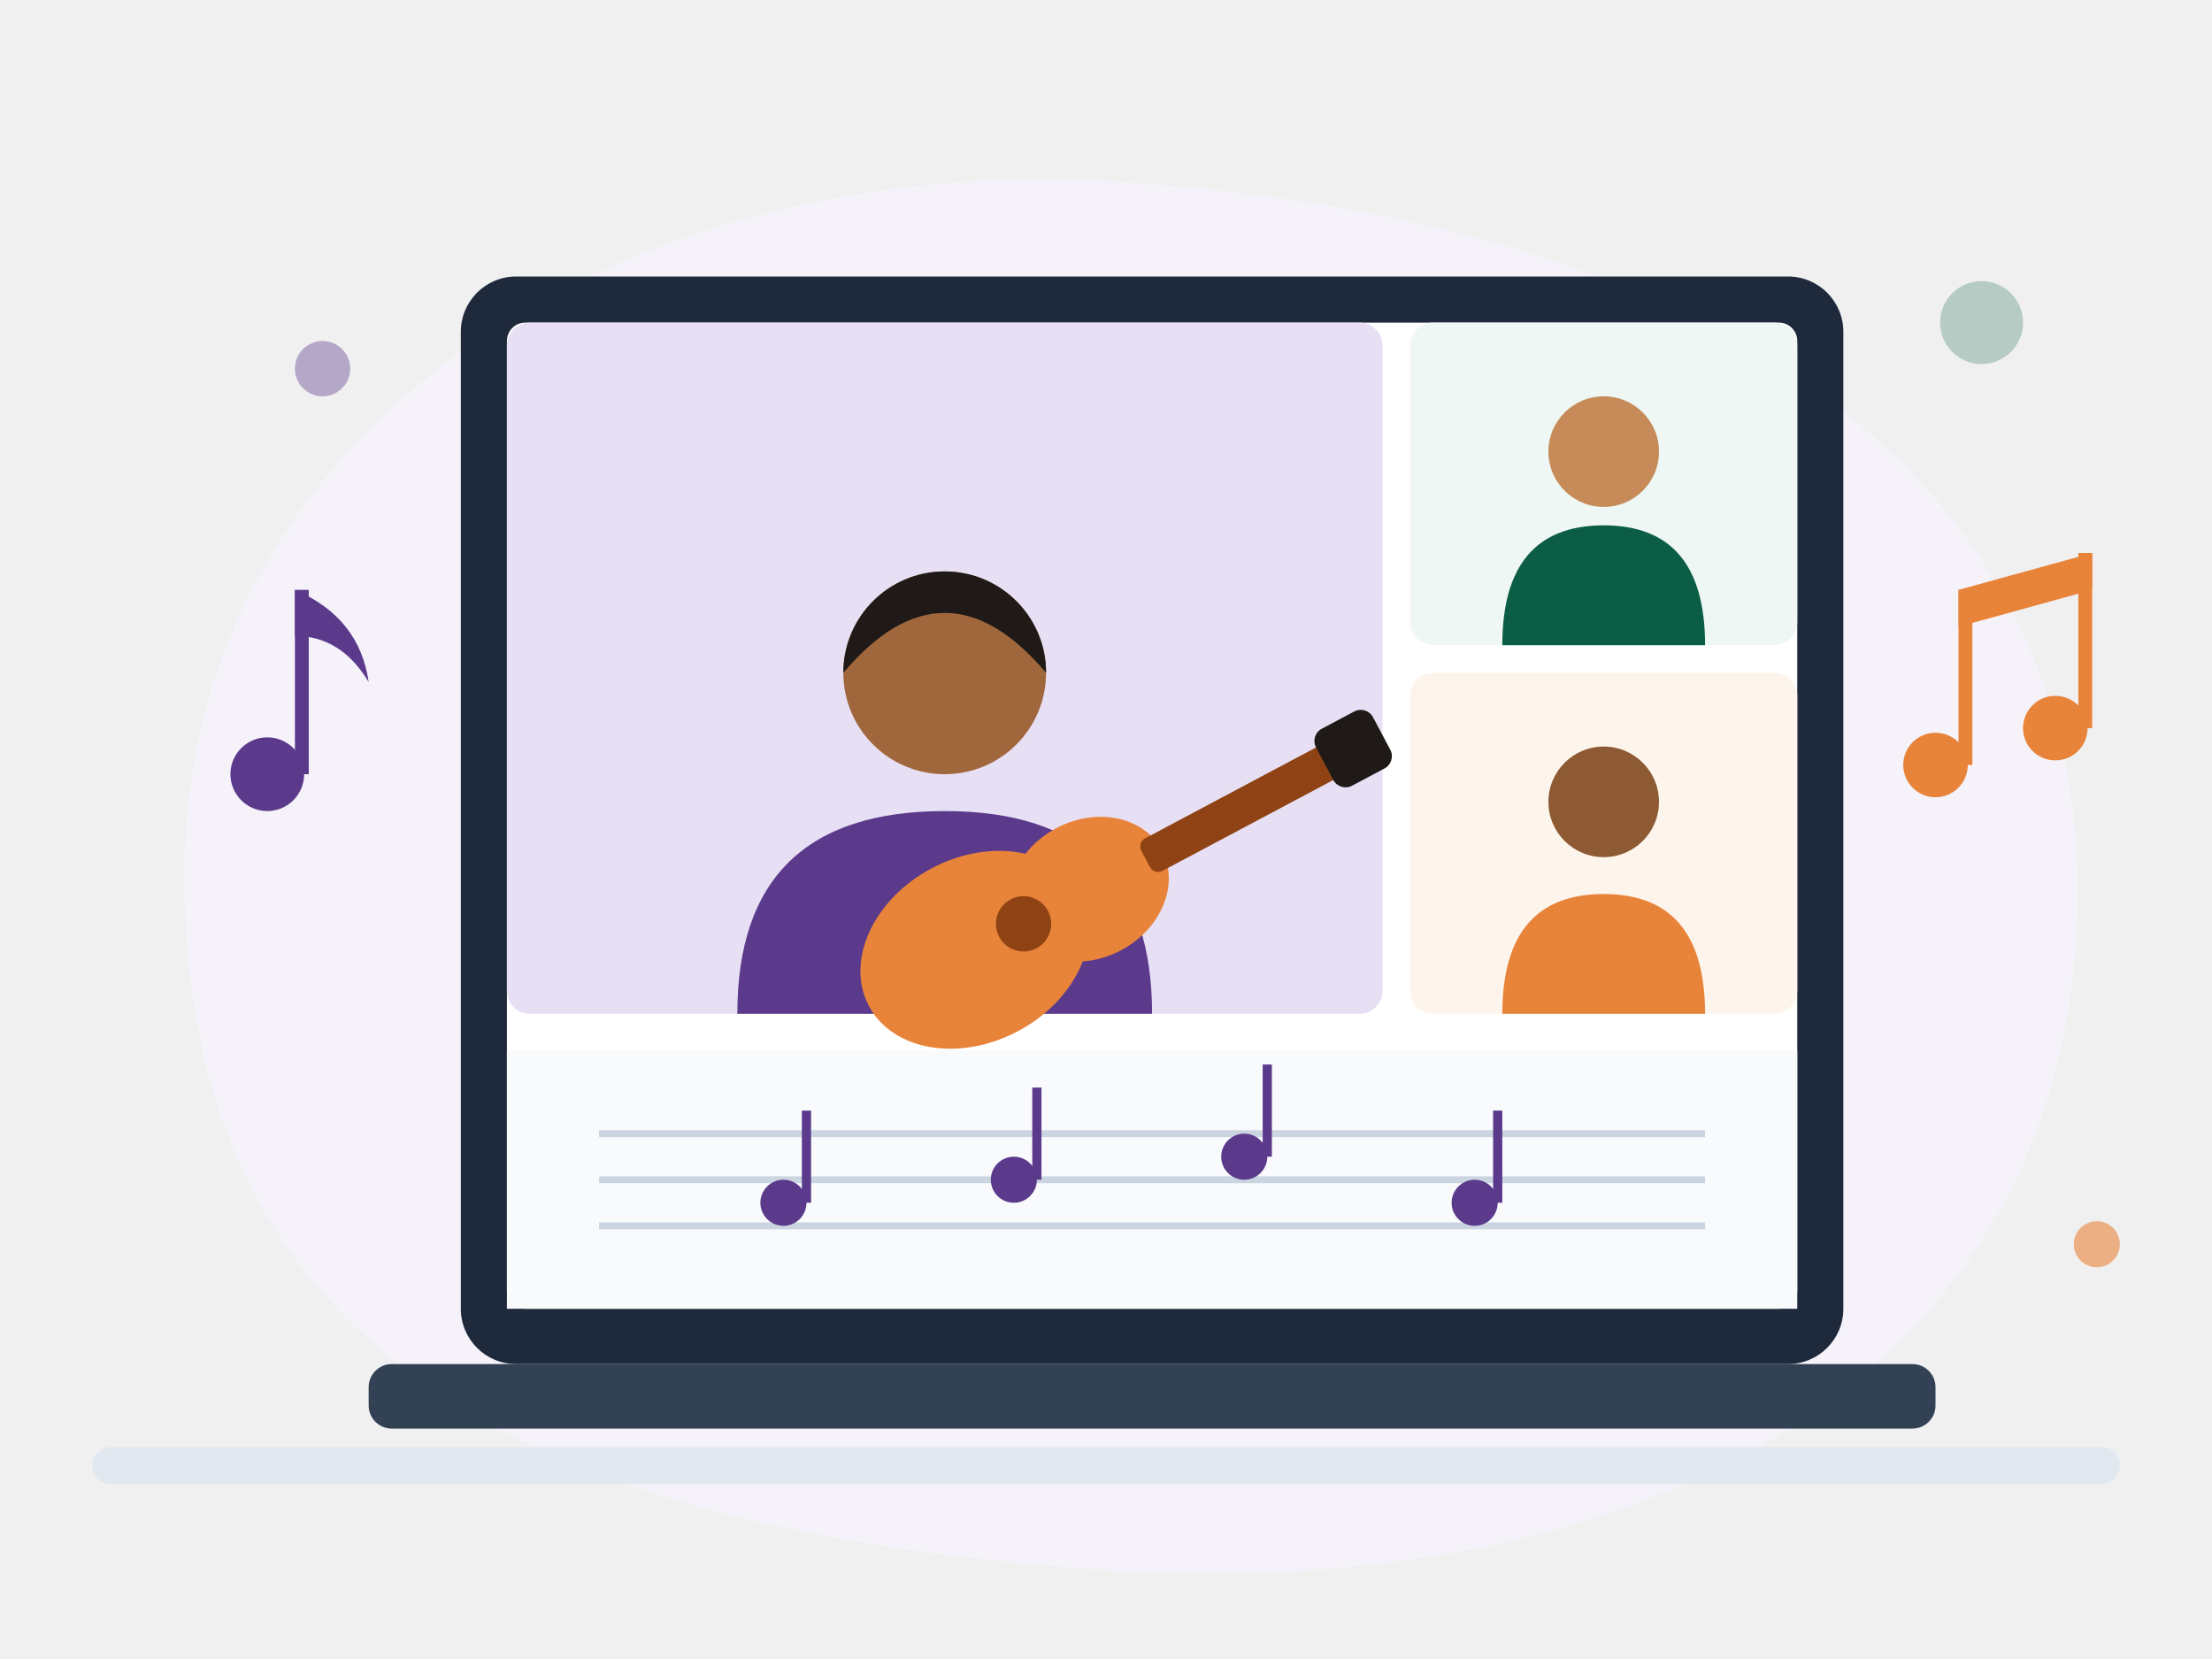
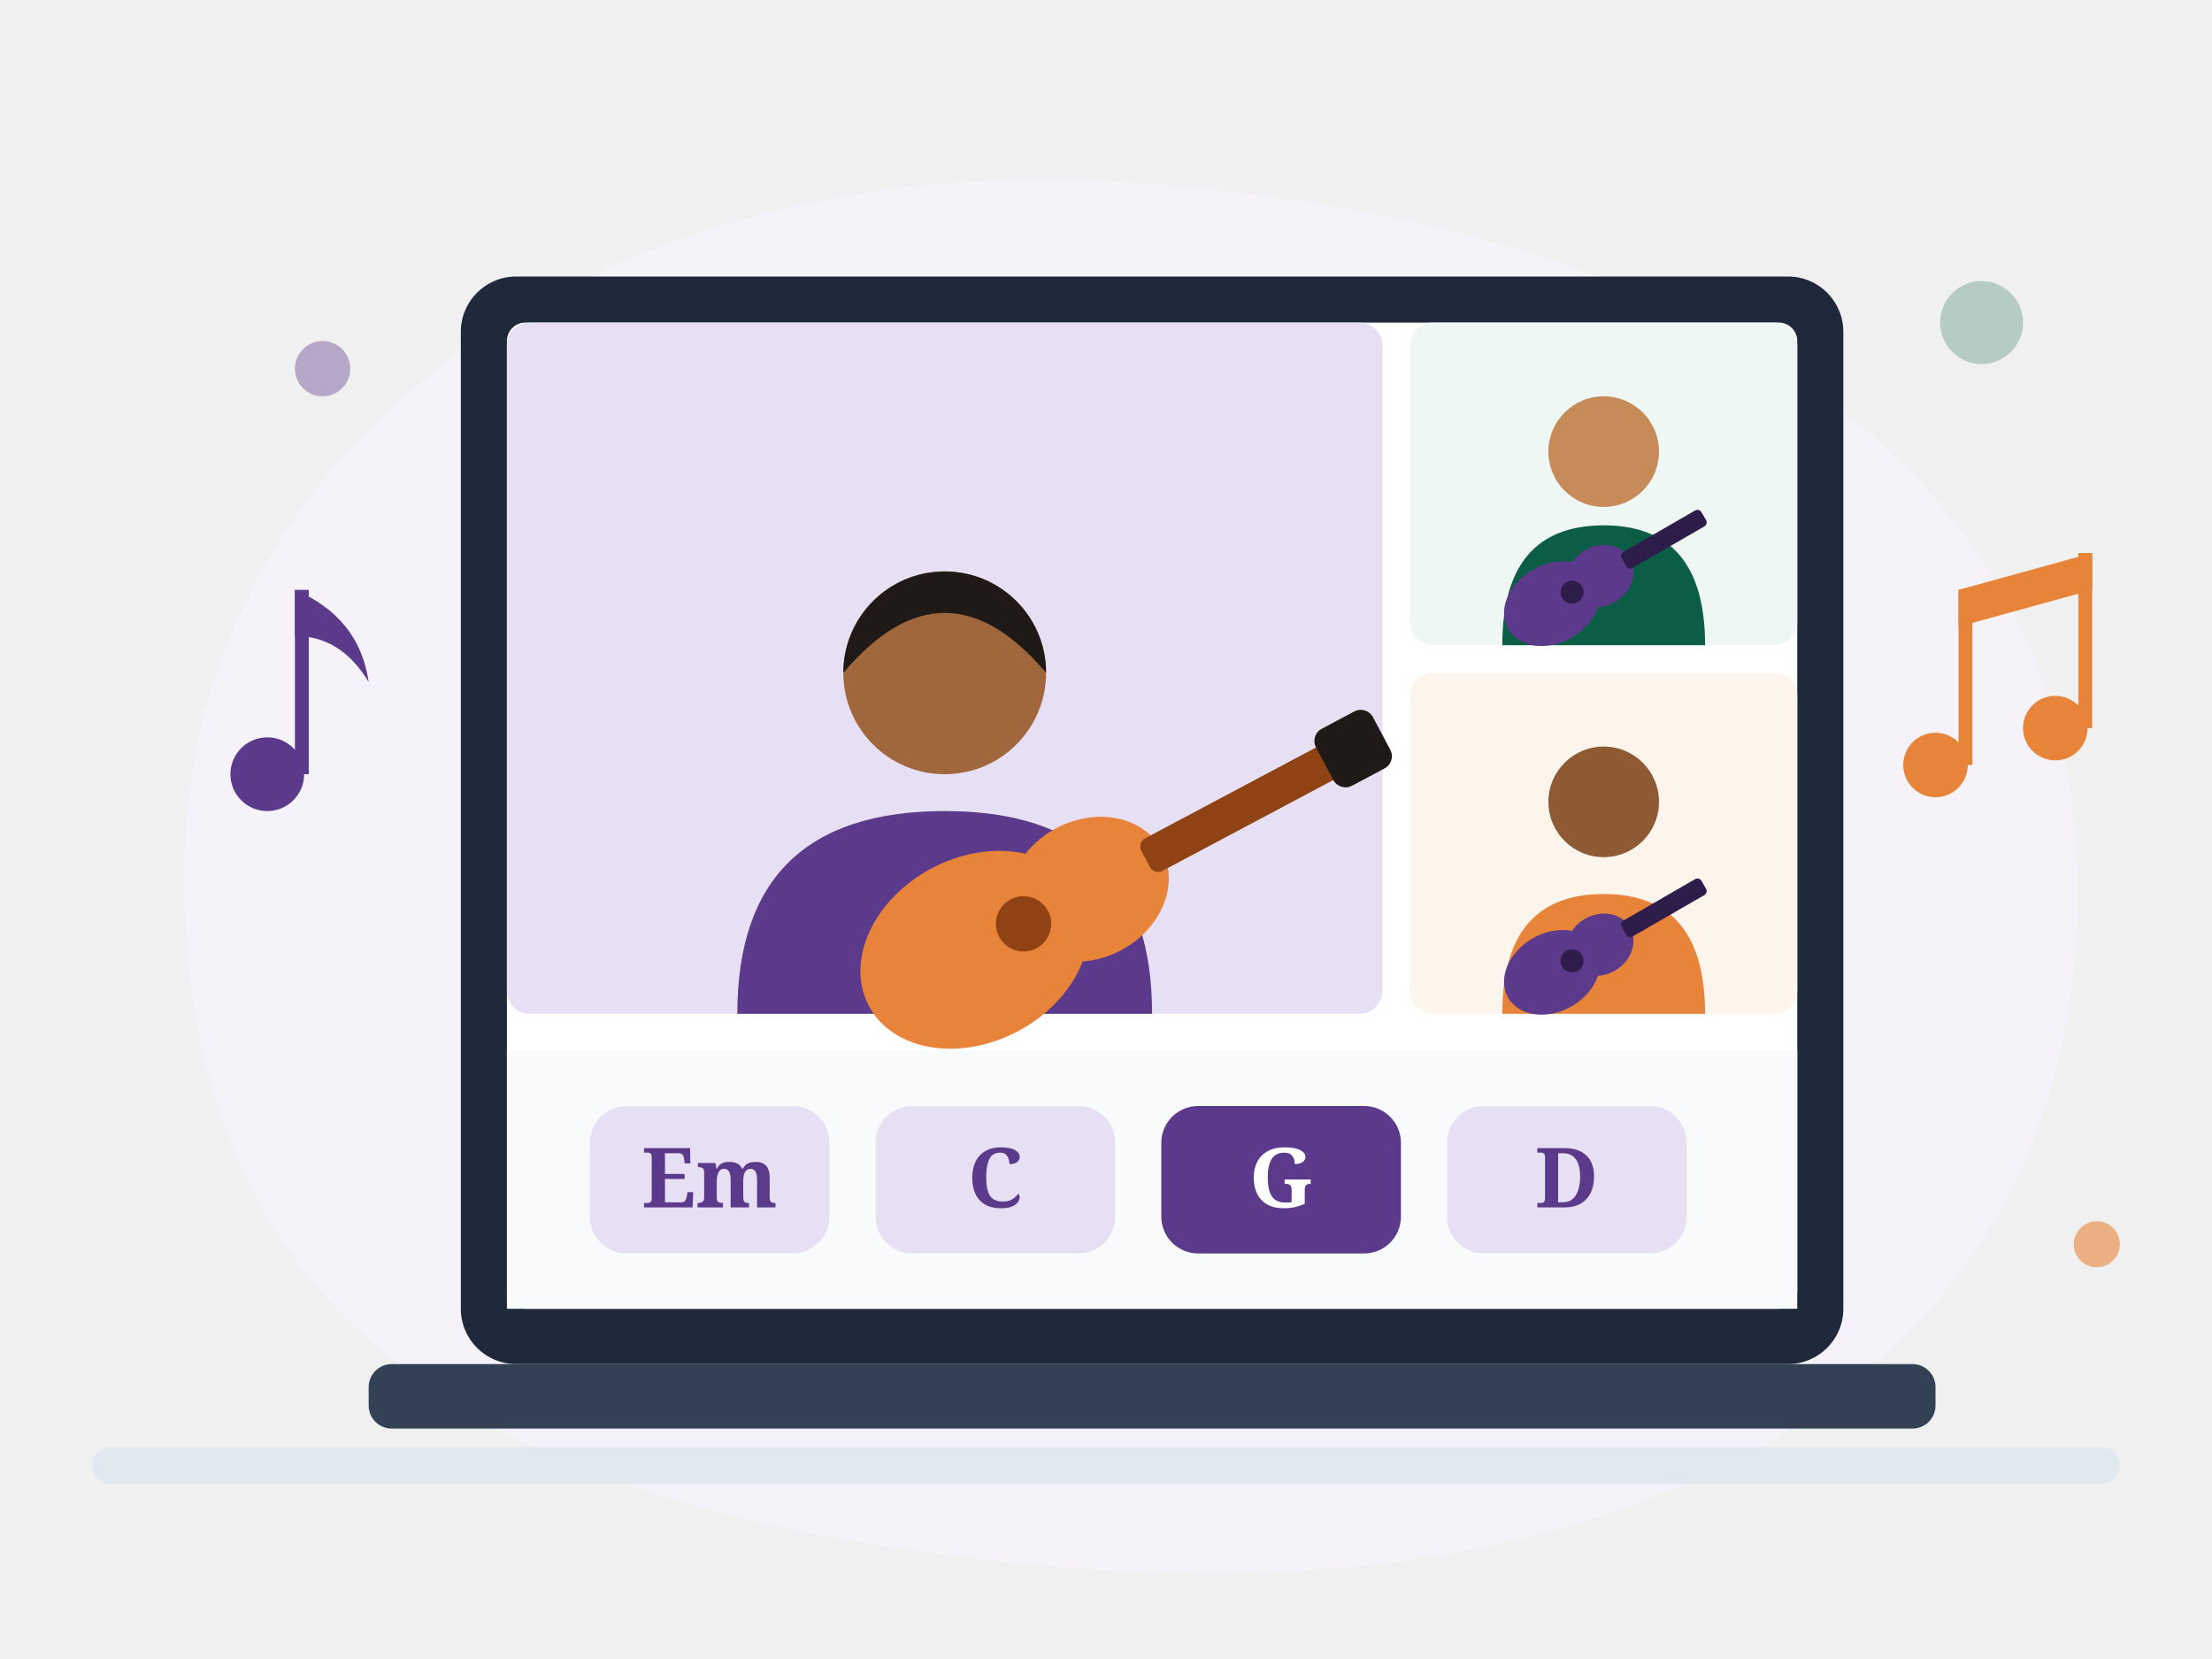
<svg xmlns="http://www.w3.org/2000/svg" viewBox="0 0 480 360" role="img" aria-labelledby="t">
  <path d="M40,190 C40,90 140,30 250,40 C380,50 460,110 450,210 C440,310 340,350 230,340 C110,330 40,290 40,190 z" fill="#F5F2FA" />
  <circle cx="70" cy="80" r="6" fill="#5B3A8C" opacity=".4" />
  <circle cx="430" cy="70" r="9" fill="#0B5D45" opacity=".25" />
  <circle cx="455" cy="270" r="5" fill="#E8833A" opacity=".6" />
  <rect x="20" y="314" width="440" height="8" rx="4" fill="#E2E8F0" />
  <rect x="100" y="60" width="300" height="236" rx="12" fill="#1E293B" />
  <rect x="110" y="70" width="280" height="214" rx="4" fill="#fff" />
  <rect x="110" y="70" width="190" height="150" rx="5" fill="#E7DFF4" />
  <path d="M160,220 q0,-44 45,-44 q45,0 45,44 z" fill="#5B3A8C" />
  <circle cx="205" cy="146" r="22" fill="#A0673D" />
  <path d="M183,146 a22,22 0 0 1 44,0 q-11,-13 -22,-13 q-11,0 -22,13 z" fill="#1F1A17" />
  <g transform="rotate(-28 222 196)">
    <ellipse cx="208" cy="200" rx="26" ry="20" fill="#E8833A" />
    <ellipse cx="236" cy="200" rx="18" ry="15" fill="#E8833A" />
    <circle cx="220" cy="200" r="6" fill="#8F4314" />
    <rect x="250" y="196" width="46" height="8" rx="2" fill="#8F4314" />
    <rect x="294" y="193" width="14" height="14" rx="3" fill="#1F1A17" />
  </g>
  <rect x="306" y="70" width="84" height="70" rx="5" fill="#EEF7F3" />
  <circle cx="348" cy="98" r="12" fill="#C68B59" />
  <path d="M326,140 q0,-26 22,-26 q22,0 22,26 z" fill="#0B5D45" />
+   <g transform="rotate(-30 342 128)">
+     <ellipse cx="336" cy="128" rx="11" ry="8.5" fill="#5B3A8C" />
+     <ellipse cx="348" cy="128" rx="7.5" ry="6.5" fill="#5B3A8C" />
+     <circle cx="341" cy="128" r="2.5" fill="#2E1D4A" />
+     <rect x="354" y="126" width="20" height="4" rx="1" fill="#2E1D4A" />
+   </g>
  <rect x="306" y="146" width="84" height="74" rx="5" fill="#FDF5EC" />
  <circle cx="348" cy="174" r="12" fill="#8D5A34" />
  <path d="M326,220 q0,-26 22,-26 q22,0 22,26 z" fill="#E8833A" />
+   <g transform="rotate(-30 342 208)">
+     <ellipse cx="336" cy="208" rx="11" ry="8.5" fill="#5B3A8C" />
+     <ellipse cx="348" cy="208" rx="7.5" ry="6.5" fill="#5B3A8C" />
+     <circle cx="341" cy="208" r="2.5" fill="#2E1D4A" />
+     <rect x="354" y="206" width="20" height="4" rx="1" fill="#2E1D4A" />
+   </g>
  <rect x="110" y="228" width="280" height="56" fill="#F8FAFC" />
-   <path d="M130,246 h240 M130,256 h240 M130,266 h240" stroke="#CBD5E1" stroke-width="1.5" />
-   <circle cx="170" cy="261" r="5" fill="#5B3A8C" />
-   <path d="M175,261 v-20" stroke="#5B3A8C" stroke-width="2" />
-   <circle cx="220" cy="256" r="5" fill="#5B3A8C" />
-   <path d="M225,256 v-20" stroke="#5B3A8C" stroke-width="2" />
-   <circle cx="270" cy="251" r="5" fill="#5B3A8C" />
-   <path d="M275,251 v-20" stroke="#5B3A8C" stroke-width="2" />
-   <circle cx="320" cy="261" r="5" fill="#5B3A8C" />
-   <path d="M325,261 v-20" stroke="#5B3A8C" stroke-width="2" />
+   <g font-family="Georgia,serif" font-size="18" font-weight="bold" text-anchor="middle">
+     <rect x="128" y="240" width="52" height="32" rx="8" fill="#E7DFF4" />
+     <text x="154" y="262" fill="#5B3A8C">Em</text>
+     <rect x="190" y="240" width="52" height="32" rx="8" fill="#E7DFF4" />
+     <text x="216" y="262" fill="#5B3A8C">C</text>
+     <rect x="252" y="240" width="52" height="32" rx="8" fill="#5B3A8C" />
+     <text x="278" y="262" fill="#fff">G</text>
+     <rect x="314" y="240" width="52" height="32" rx="8" fill="#E7DFF4" />
+     <text x="340" y="262" fill="#5B3A8C">D</text>
+   </g>
  <rect x="80" y="296" width="340" height="14" rx="5" fill="#334155" />
  <g fill="#5B3A8C">
    <circle cx="58" cy="168" r="8" />
    <rect x="64" y="128" width="3" height="40" />
    <path d="M64,128 q14,6 16,20 q-6,-10 -16,-10 z" />
  </g>
  <g fill="#E8833A">
    <circle cx="420" cy="166" r="7" />
    <circle cx="446" cy="158" r="7" />
    <rect x="425" y="128" width="3" height="38" />
    <rect x="451" y="120" width="3" height="38" />
    <path d="M425,128 l29,-8 v8 l-29,8 z" />
  </g>
</svg>
